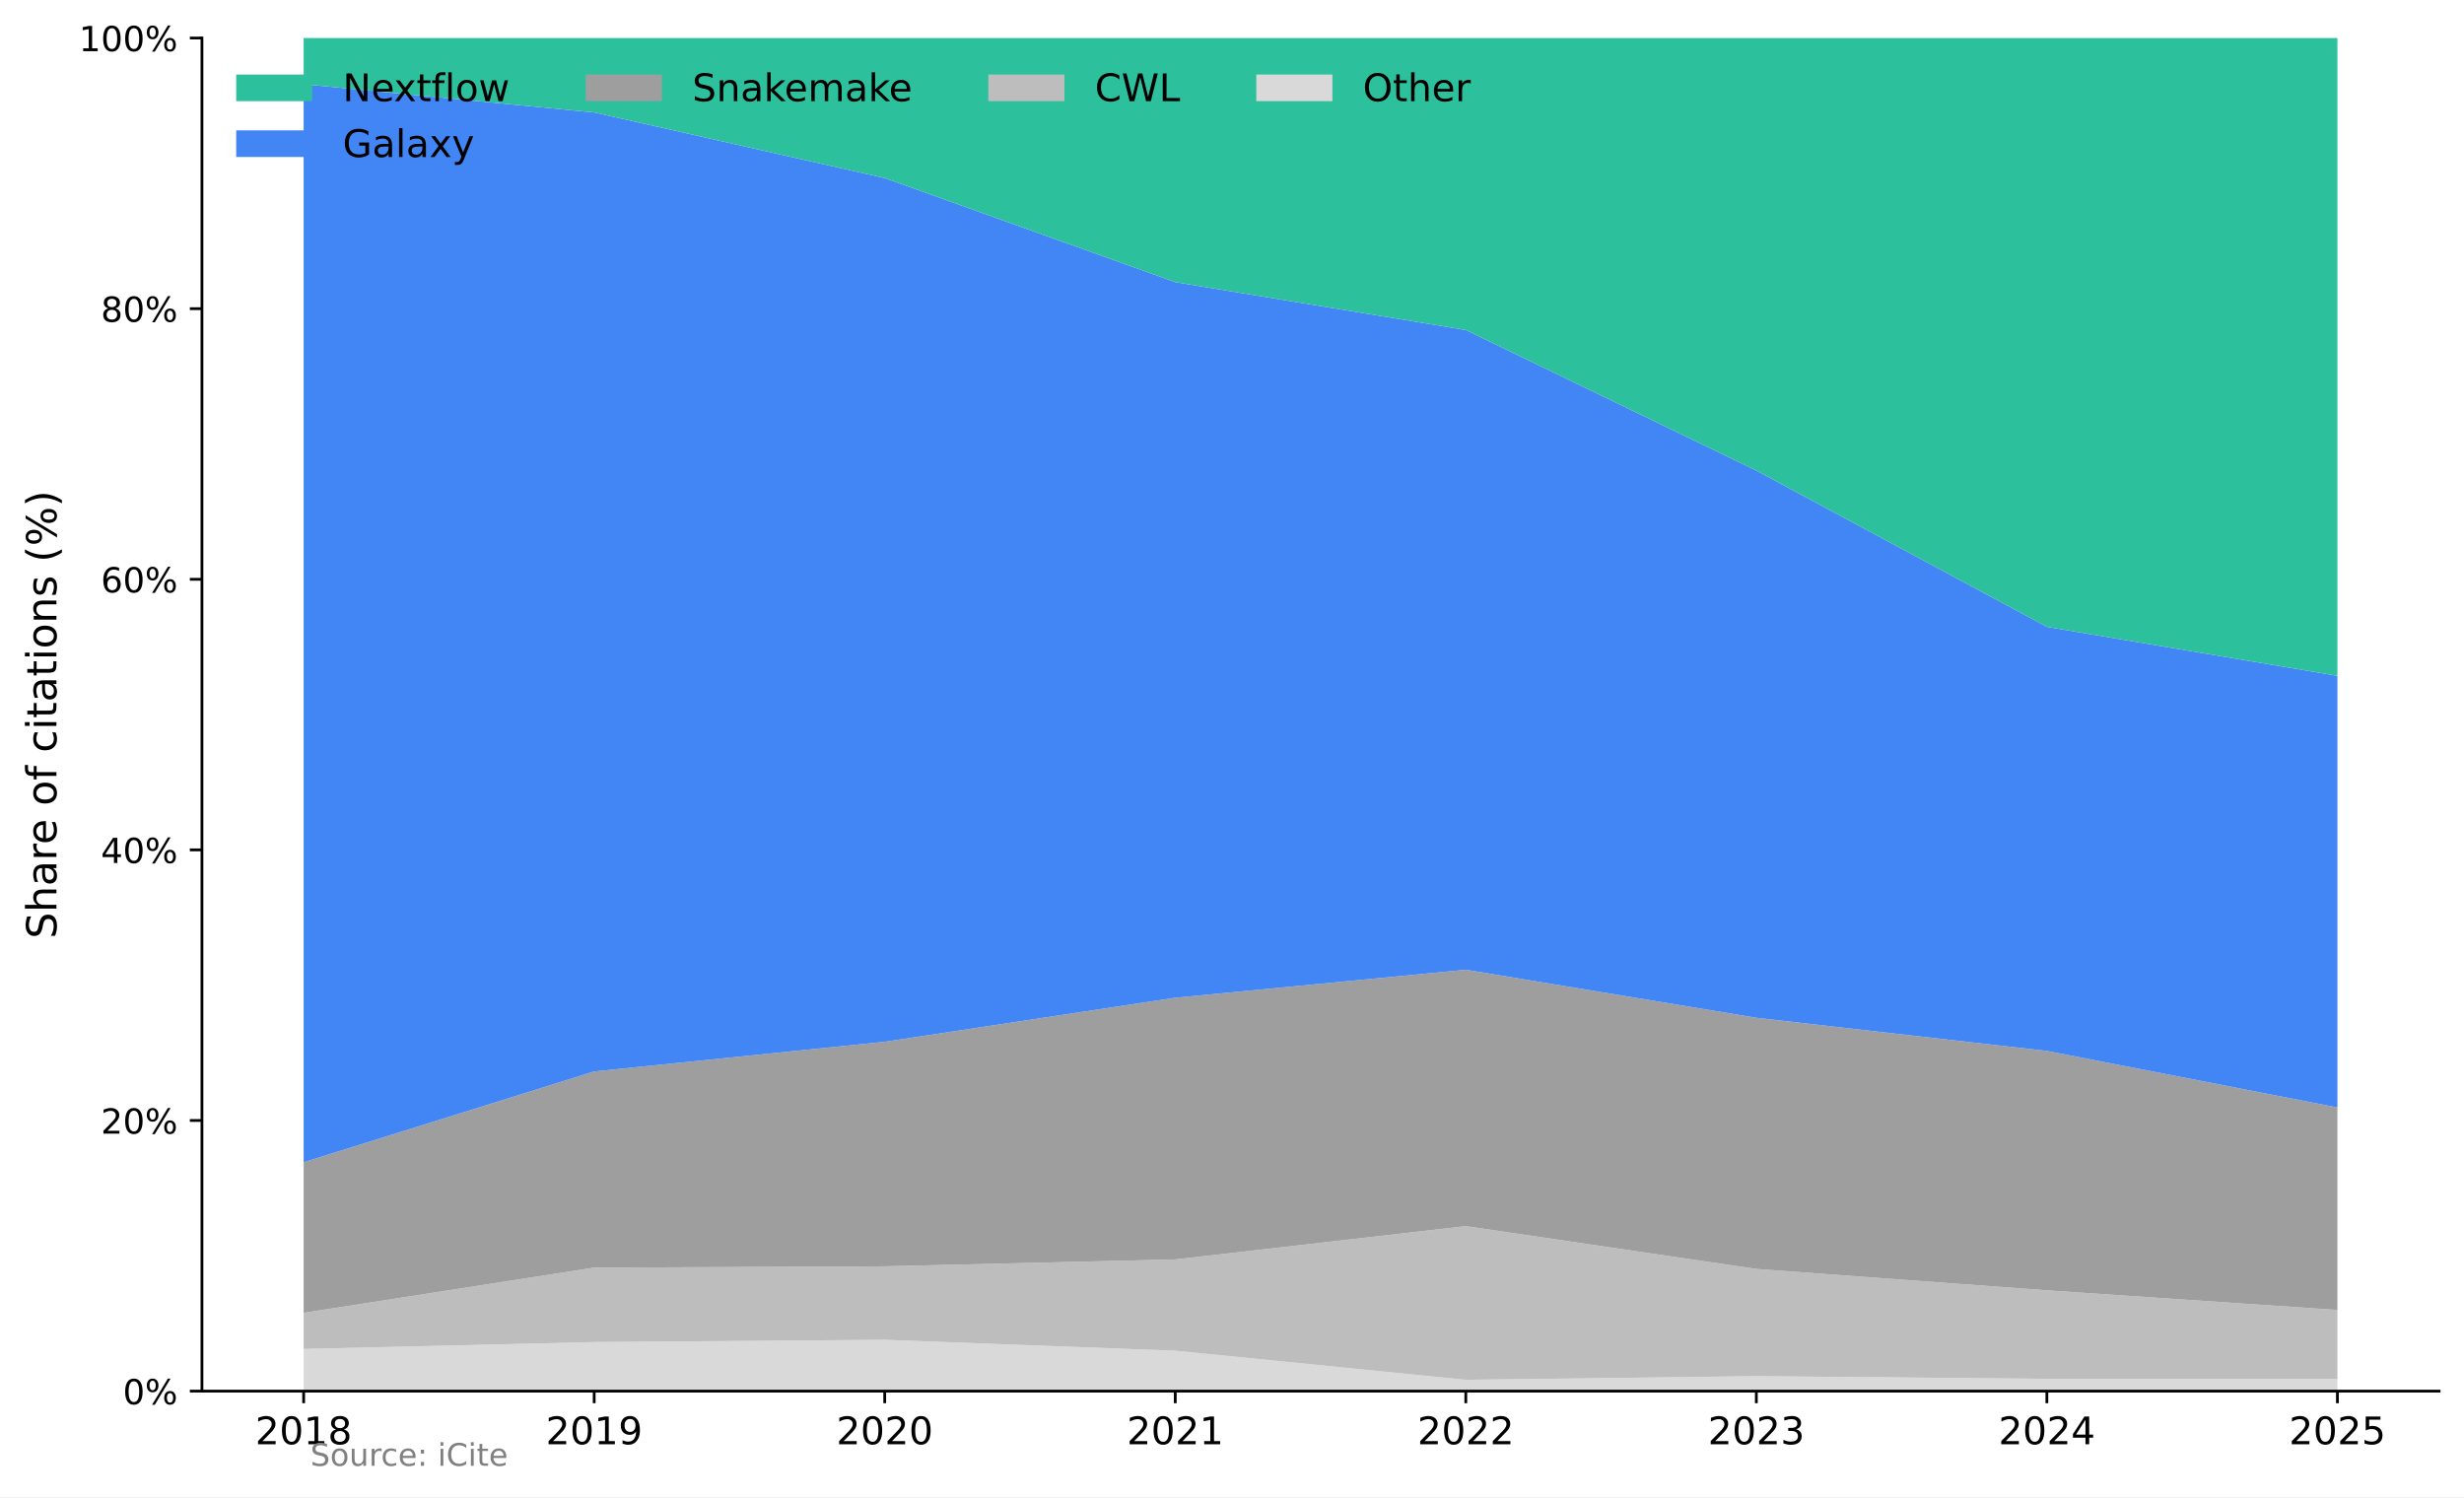
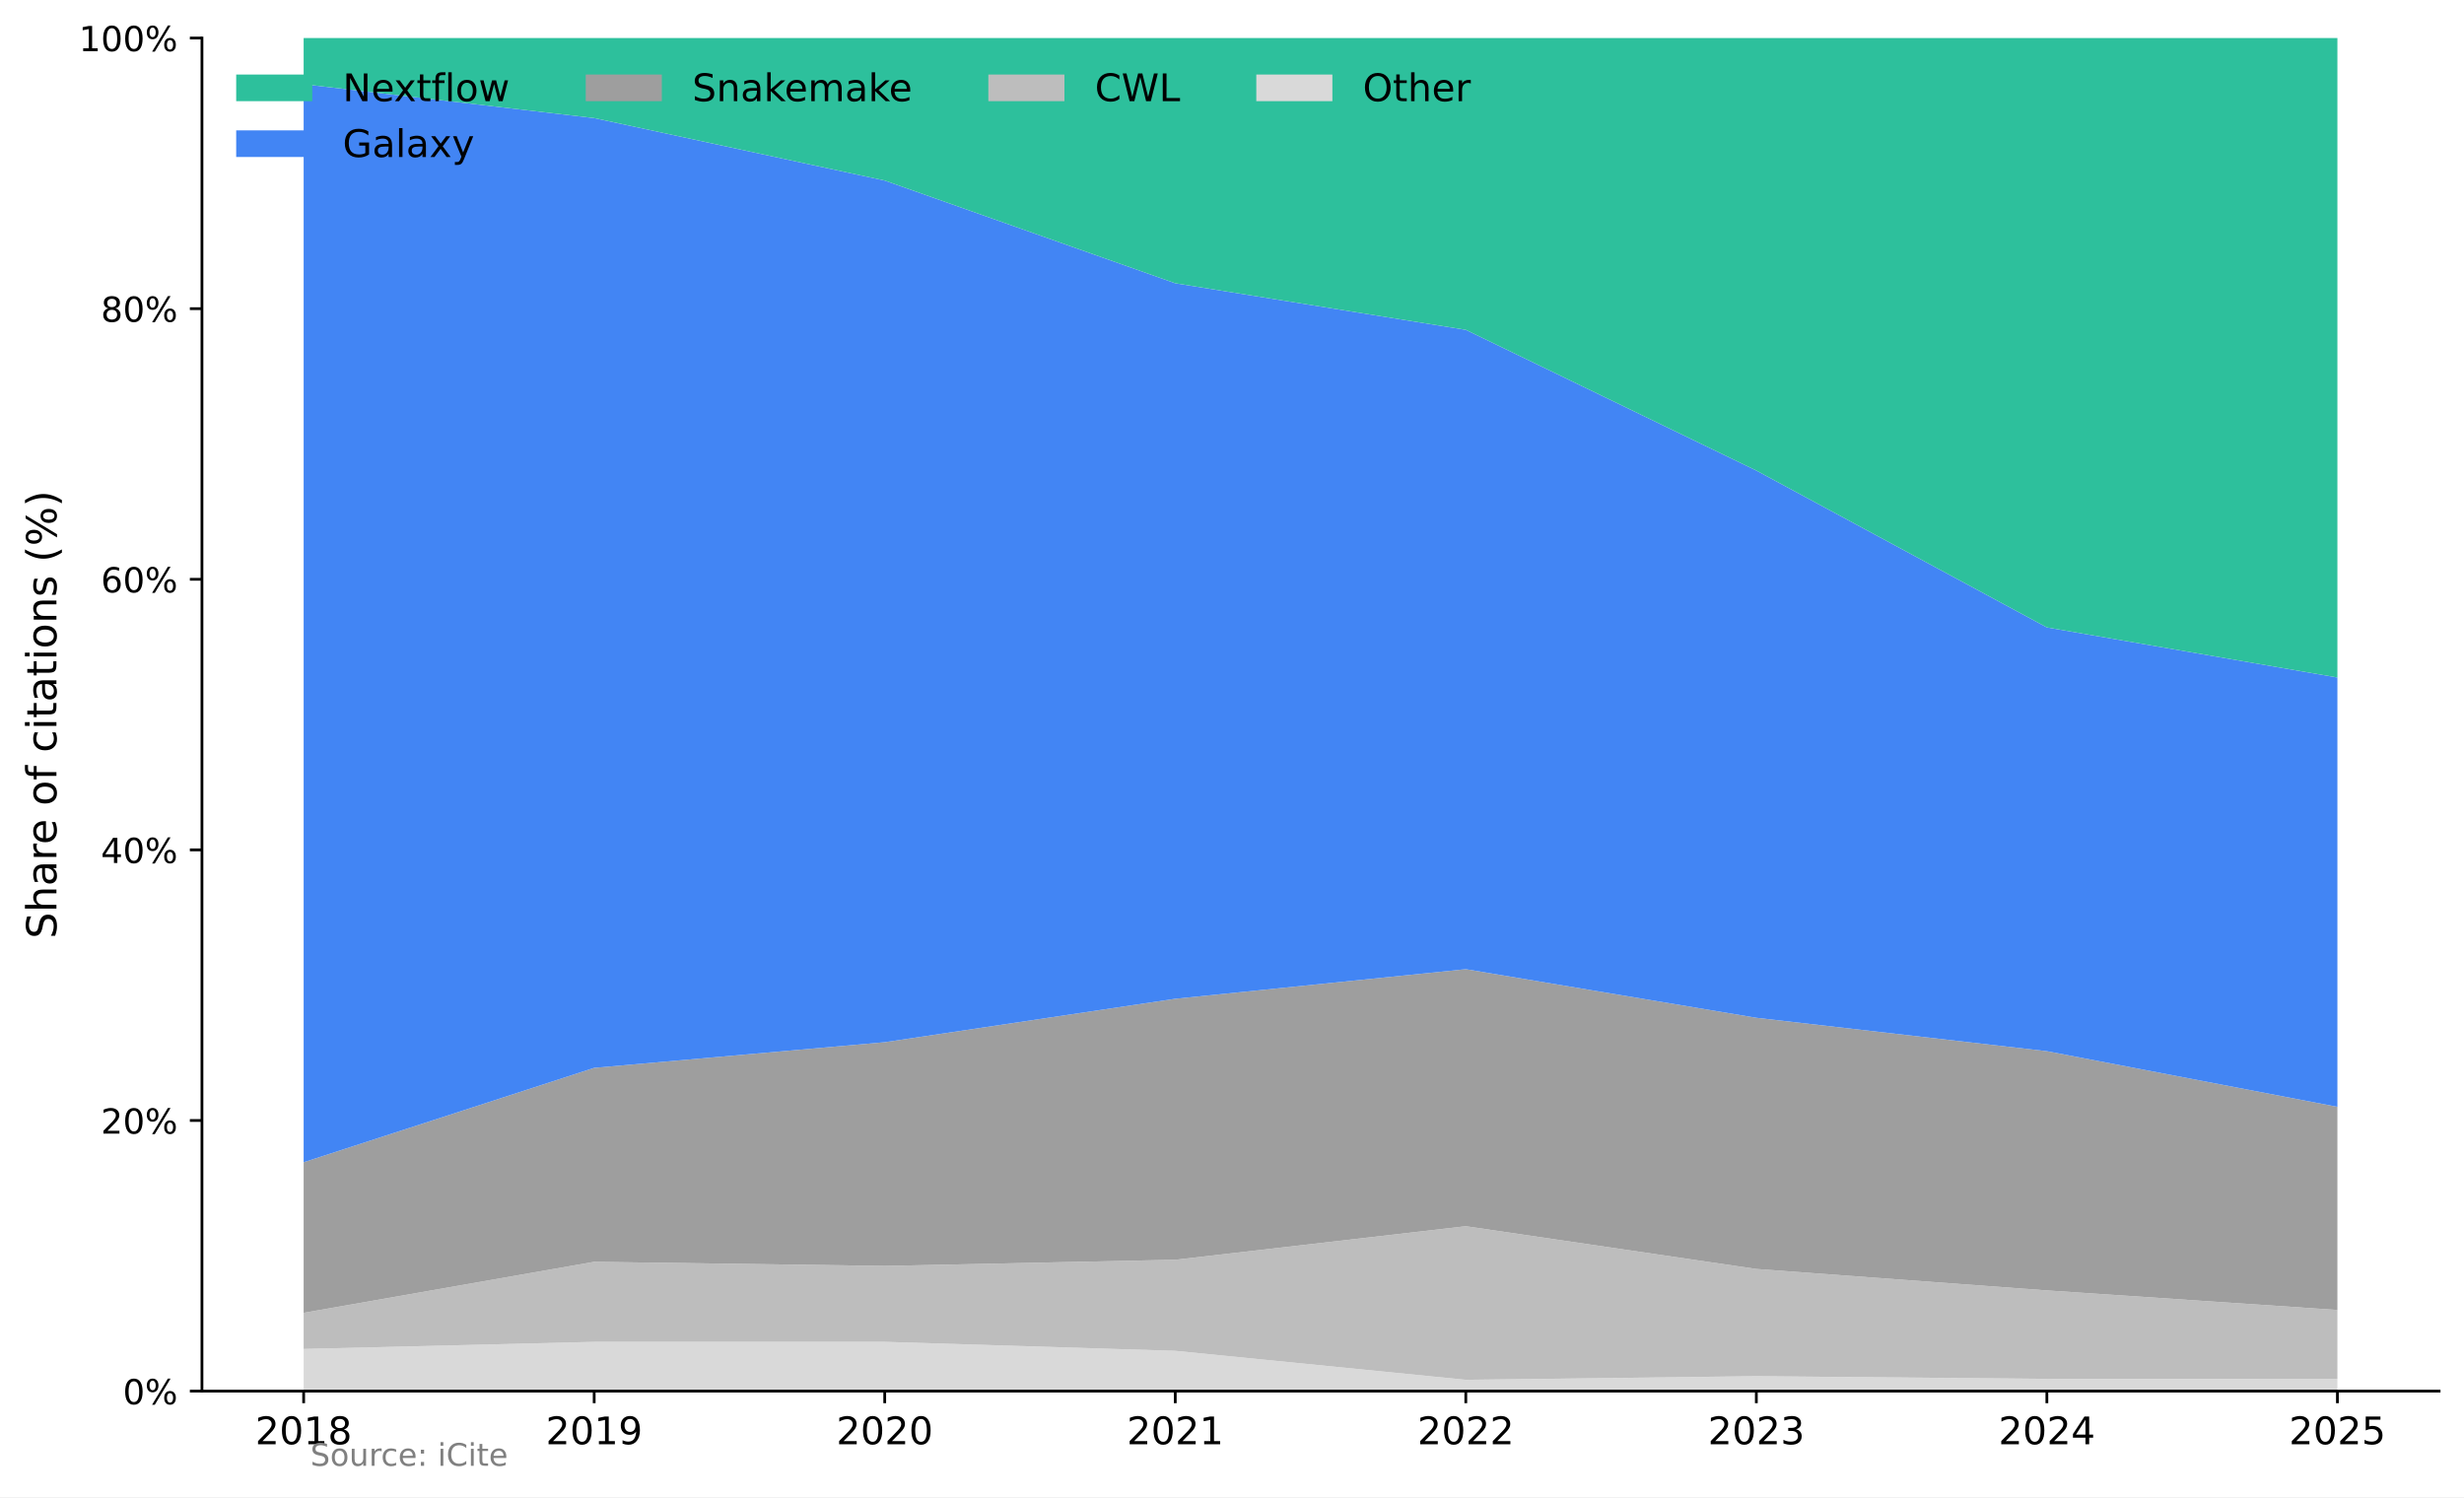
<svg xmlns="http://www.w3.org/2000/svg" xmlns:xlink="http://www.w3.org/1999/xlink" width="712.548pt" height="432.991pt" viewBox="0 0 712.548 432.991" version="1.1">
  <defs>
    <style type="text/css">*{stroke-linejoin: round; stroke-linecap: butt}</style>
  </defs>
  <g id="figure_1">
    <g id="patch_1">
      <path d="M -0 432.991  L 712.548 432.991  L 712.548 0  L -0 0  z " style="fill: #ffffff" />
    </g>
    <g id="axes_1">
      <g id="patch_2">
        <path d="M 58.403 402.319  L 705.348 402.319  L 705.348 10.999  L 58.403 10.999  z " style="fill: #ffffff" />
      </g>
      <g id="FillBetweenPolyCollection_1">
-         <path d="M 87.809 390.127  L 87.809 402.319  L 171.828 402.319  L 255.847 402.319  L 339.866 402.319  L 423.885 402.319  L 507.904 402.319  L 591.922 402.319  L 675.941 402.319  L 675.941 398.763  L 675.941 398.763  L 591.922 398.768  L 507.904 397.993  L 423.885 399.045  L 339.866 390.638  L 255.847 387.484  L 171.828 388.134  L 87.809 390.127  z " clip-path="url(#p2b84b7b05d)" style="fill: #d9d9d9" />
+         <path d="M 87.809 390.127  L 87.809 402.319  L 171.828 402.319  L 255.847 402.319  L 339.866 402.319  L 423.885 402.319  L 507.904 402.319  L 591.922 402.319  L 675.941 402.319  L 675.941 398.744  L 675.941 398.744  L 591.922 398.771  L 507.904 397.993  L 423.885 399.047  L 339.866 390.668  L 255.847 388.068  L 171.828 388.073  L 87.809 390.127  z " clip-path="url(#p3585b4123d)" style="fill: #d9d9d9" />
      </g>
      <g id="FillBetweenPolyCollection_2">
-         <path d="M 87.809 379.676  L 87.809 390.127  L 171.828 388.134  L 255.847 387.484  L 339.866 390.638  L 423.885 399.045  L 507.904 397.993  L 591.922 398.768  L 675.941 398.763  L 675.941 378.847  L 675.941 378.847  L 591.922 373.174  L 507.904 366.99  L 423.885 354.603  L 339.866 364.228  L 255.847 366.234  L 171.828 366.611  L 87.809 379.676  z " clip-path="url(#p2b84b7b05d)" style="fill: #bdbdbd" />
+         <path d="M 87.809 379.676  L 87.809 390.127  L 171.828 388.073  L 255.847 388.068  L 339.866 390.668  L 423.885 399.047  L 507.904 397.993  L 591.922 398.771  L 675.941 398.744  L 675.941 378.845  L 675.941 378.845  L 591.922 373.196  L 507.904 366.99  L 423.885 354.631  L 339.866 364.327  L 255.847 366.114  L 171.828 364.923  L 87.809 379.676  z " clip-path="url(#p3585b4123d)" style="fill: #bdbdbd" />
      </g>
      <g id="FillBetweenPolyCollection_3">
-         <path d="M 87.809 336.132  L 87.809 379.676  L 171.828 366.611  L 255.847 366.234  L 339.866 364.228  L 423.885 354.603  L 507.904 366.99  L 591.922 373.174  L 675.941 378.847  L 675.941 320.285  L 675.941 320.285  L 591.922 303.934  L 507.904 294.35  L 423.885 280.456  L 339.866 288.555  L 255.847 301.282  L 171.828 309.87  L 87.809 336.132  z " clip-path="url(#p2b84b7b05d)" style="fill: #9e9e9e" />
+         <path d="M 87.809 336.132  L 87.809 379.676  L 171.828 364.923  L 255.847 366.114  L 339.866 364.327  L 423.885 354.631  L 507.904 366.99  L 591.922 373.196  L 675.941 378.845  L 675.941 320.099  L 675.941 320.099  L 591.922 304.009  L 507.904 294.35  L 423.885 280.295  L 339.866 288.849  L 255.847 301.408  L 171.828 308.83  L 87.809 336.132  z " clip-path="url(#p3585b4123d)" style="fill: #9e9e9e" />
      </g>
      <g id="FillBetweenPolyCollection_4">
-         <path d="M 87.809 24.353  L 87.809 336.132  L 171.828 309.87  L 255.847 301.282  L 339.866 288.555  L 423.885 280.456  L 507.904 294.35  L 591.922 303.934  L 675.941 320.285  L 675.941 195.457  L 675.941 195.457  L 591.922 181.286  L 507.904 136.092  L 423.885 95.438  L 339.866 81.594  L 255.847 51.494  L 171.828 32.522  L 87.809 24.353  z " clip-path="url(#p2b84b7b05d)" style="fill: #4285f4" />
+         <path d="M 87.809 24.353  L 87.809 336.132  L 171.828 308.83  L 255.847 301.408  L 339.866 288.849  L 423.885 280.295  L 507.904 294.35  L 591.922 304.009  L 675.941 320.099  L 675.941 195.935  L 675.941 195.935  L 591.922 181.453  L 507.904 136.092  L 423.885 95.388  L 339.866 81.918  L 255.847 52.211  L 171.828 34.149  L 87.809 24.353  z " clip-path="url(#p3585b4123d)" style="fill: #4285f4" />
      </g>
      <g id="FillBetweenPolyCollection_5">
-         <path d="M 87.809 10.999  L 87.809 24.353  L 171.828 32.522  L 255.847 51.494  L 339.866 81.594  L 423.885 95.438  L 507.904 136.092  L 591.922 181.286  L 675.941 195.457  L 675.941 10.999  L 675.941 10.999  L 591.922 10.999  L 507.904 10.999  L 423.885 10.999  L 339.866 10.999  L 255.847 10.999  L 171.828 10.999  L 87.809 10.999  z " clip-path="url(#p2b84b7b05d)" style="fill: #2dc09c" />
+         <path d="M 87.809 10.999  L 87.809 24.353  L 171.828 34.149  L 255.847 52.211  L 339.866 81.918  L 423.885 95.388  L 507.904 136.092  L 591.922 181.453  L 675.941 195.935  L 675.941 10.999  L 675.941 10.999  L 591.922 10.999  L 507.904 10.999  L 423.885 10.999  L 339.866 10.999  L 255.847 10.999  L 171.828 10.999  L 87.809 10.999  z " clip-path="url(#p3585b4123d)" style="fill: #2dc09c" />
      </g>
      <g id="matplotlib.axis_1">
        <g id="xtick_1">
          <g id="line2d_1">
            <defs>
-               <path id="m31b6647104" d="M 0 0  L 0 3.5  " style="stroke: #000000; stroke-width: 0.8" />
-             </defs>
-             <g>
-               <use xlink:href="#m31b6647104" x="87.809" y="402.319" style="stroke: #000000; stroke-width: 0.8" />
+               <path id="m2d43cd7e25" d="M 0 0  L 0 3.5  " style="stroke: #000000; stroke-width: 0.8" />
+             </defs>
+             <g>
+               <use xlink:href="#m2d43cd7e25" x="87.809" y="402.319" style="stroke: #000000; stroke-width: 0.8" />
            </g>
          </g>
          <g id="text_1">
            <g transform="translate(73.8119 417.6775) scale(0.11 -0.11)">
              <defs>
                <path id="DejaVuSans-32" d="M 1228 531  L 3431 531  L 3431 0  L 469 0  L 469 531  Q 828 903 1448 1529  Q 2069 2156 2228 2338  Q 2531 2678 2651 2914  Q 2772 3150 2772 3378  Q 2772 3750 2511 3984  Q 2250 4219 1831 4219  Q 1534 4219 1204 4116  Q 875 4013 500 3803  L 500 4441  Q 881 4594 1212 4672  Q 1544 4750 1819 4750  Q 2544 4750 2975 4387  Q 3406 4025 3406 3419  Q 3406 3131 3298 2873  Q 3191 2616 2906 2266  Q 2828 2175 2409 1742  Q 1991 1309 1228 531  z " transform="scale(0.015625)" />
                <path id="DejaVuSans-30" d="M 2034 4250  Q 1547 4250 1301 3770  Q 1056 3291 1056 2328  Q 1056 1369 1301 889  Q 1547 409 2034 409  Q 2525 409 2770 889  Q 3016 1369 3016 2328  Q 3016 3291 2770 3770  Q 2525 4250 2034 4250  z M 2034 4750  Q 2819 4750 3233 4129  Q 3647 3509 3647 2328  Q 3647 1150 3233 529  Q 2819 -91 2034 -91  Q 1250 -91 836 529  Q 422 1150 422 2328  Q 422 3509 836 4129  Q 1250 4750 2034 4750  z " transform="scale(0.015625)" />
                <path id="DejaVuSans-31" d="M 794 531  L 1825 531  L 1825 4091  L 703 3866  L 703 4441  L 1819 4666  L 2450 4666  L 2450 531  L 3481 531  L 3481 0  L 794 0  L 794 531  z " transform="scale(0.015625)" />
                <path id="DejaVuSans-38" d="M 2034 2216  Q 1584 2216 1326 1975  Q 1069 1734 1069 1313  Q 1069 891 1326 650  Q 1584 409 2034 409  Q 2484 409 2743 651  Q 3003 894 3003 1313  Q 3003 1734 2745 1975  Q 2488 2216 2034 2216  z M 1403 2484  Q 997 2584 770 2862  Q 544 3141 544 3541  Q 544 4100 942 4425  Q 1341 4750 2034 4750  Q 2731 4750 3128 4425  Q 3525 4100 3525 3541  Q 3525 3141 3298 2862  Q 3072 2584 2669 2484  Q 3125 2378 3379 2068  Q 3634 1759 3634 1313  Q 3634 634 3220 271  Q 2806 -91 2034 -91  Q 1263 -91 848 271  Q 434 634 434 1313  Q 434 1759 690 2068  Q 947 2378 1403 2484  z M 1172 3481  Q 1172 3119 1398 2916  Q 1625 2713 2034 2713  Q 2441 2713 2670 2916  Q 2900 3119 2900 3481  Q 2900 3844 2670 4047  Q 2441 4250 2034 4250  Q 1625 4250 1398 4047  Q 1172 3844 1172 3481  z " transform="scale(0.015625)" />
              </defs>
              <use xlink:href="#DejaVuSans-32" />
              <use xlink:href="#DejaVuSans-30" transform="translate(63.62305 0)" />
              <use xlink:href="#DejaVuSans-31" transform="translate(127.2461 0)" />
              <use xlink:href="#DejaVuSans-38" transform="translate(190.8691 0)" />
            </g>
          </g>
        </g>
        <g id="xtick_2">
          <g id="line2d_2">
            <g>
-               <use xlink:href="#m31b6647104" x="171.828" y="402.319" style="stroke: #000000; stroke-width: 0.8" />
+               <use xlink:href="#m2d43cd7e25" x="171.828" y="402.319" style="stroke: #000000; stroke-width: 0.8" />
            </g>
          </g>
          <g id="text_2">
            <g transform="translate(157.8307 417.6775) scale(0.11 -0.11)">
              <defs>
                <path id="DejaVuSans-39" d="M 703 97  L 703 672  Q 941 559 1184 500  Q 1428 441 1663 441  Q 2288 441 2617 861  Q 2947 1281 2994 2138  Q 2813 1869 2534 1725  Q 2256 1581 1919 1581  Q 1219 1581 811 2004  Q 403 2428 403 3163  Q 403 3881 828 4315  Q 1253 4750 1959 4750  Q 2769 4750 3195 4129  Q 3622 3509 3622 2328  Q 3622 1225 3098 567  Q 2575 -91 1691 -91  Q 1453 -91 1209 -44  Q 966 3 703 97  z M 1959 2075  Q 2384 2075 2632 2365  Q 2881 2656 2881 3163  Q 2881 3666 2632 3958  Q 2384 4250 1959 4250  Q 1534 4250 1286 3958  Q 1038 3666 1038 3163  Q 1038 2656 1286 2365  Q 1534 2075 1959 2075  z " transform="scale(0.015625)" />
              </defs>
              <use xlink:href="#DejaVuSans-32" />
              <use xlink:href="#DejaVuSans-30" transform="translate(63.62305 0)" />
              <use xlink:href="#DejaVuSans-31" transform="translate(127.2461 0)" />
              <use xlink:href="#DejaVuSans-39" transform="translate(190.8691 0)" />
            </g>
          </g>
        </g>
        <g id="xtick_3">
          <g id="line2d_3">
            <g>
-               <use xlink:href="#m31b6647104" x="255.847" y="402.319" style="stroke: #000000; stroke-width: 0.8" />
+               <use xlink:href="#m2d43cd7e25" x="255.847" y="402.319" style="stroke: #000000; stroke-width: 0.8" />
            </g>
          </g>
          <g id="text_3">
            <g transform="translate(241.8496 417.6775) scale(0.11 -0.11)">
              <use xlink:href="#DejaVuSans-32" />
              <use xlink:href="#DejaVuSans-30" transform="translate(63.62305 0)" />
              <use xlink:href="#DejaVuSans-32" transform="translate(127.2461 0)" />
              <use xlink:href="#DejaVuSans-30" transform="translate(190.8691 0)" />
            </g>
          </g>
        </g>
        <g id="xtick_4">
          <g id="line2d_4">
            <g>
-               <use xlink:href="#m31b6647104" x="339.866" y="402.319" style="stroke: #000000; stroke-width: 0.8" />
+               <use xlink:href="#m2d43cd7e25" x="339.866" y="402.319" style="stroke: #000000; stroke-width: 0.8" />
            </g>
          </g>
          <g id="text_4">
            <g transform="translate(325.8684 417.6775) scale(0.11 -0.11)">
              <use xlink:href="#DejaVuSans-32" />
              <use xlink:href="#DejaVuSans-30" transform="translate(63.62305 0)" />
              <use xlink:href="#DejaVuSans-32" transform="translate(127.2461 0)" />
              <use xlink:href="#DejaVuSans-31" transform="translate(190.8691 0)" />
            </g>
          </g>
        </g>
        <g id="xtick_5">
          <g id="line2d_5">
            <g>
-               <use xlink:href="#m31b6647104" x="423.885" y="402.319" style="stroke: #000000; stroke-width: 0.8" />
+               <use xlink:href="#m2d43cd7e25" x="423.885" y="402.319" style="stroke: #000000; stroke-width: 0.8" />
            </g>
          </g>
          <g id="text_5">
            <g transform="translate(409.8872 417.6775) scale(0.11 -0.11)">
              <use xlink:href="#DejaVuSans-32" />
              <use xlink:href="#DejaVuSans-30" transform="translate(63.62305 0)" />
              <use xlink:href="#DejaVuSans-32" transform="translate(127.2461 0)" />
              <use xlink:href="#DejaVuSans-32" transform="translate(190.8691 0)" />
            </g>
          </g>
        </g>
        <g id="xtick_6">
          <g id="line2d_6">
            <g>
-               <use xlink:href="#m31b6647104" x="507.904" y="402.319" style="stroke: #000000; stroke-width: 0.8" />
+               <use xlink:href="#m2d43cd7e25" x="507.904" y="402.319" style="stroke: #000000; stroke-width: 0.8" />
            </g>
          </g>
          <g id="text_6">
            <g transform="translate(493.9061 417.6775) scale(0.11 -0.11)">
              <defs>
                <path id="DejaVuSans-33" d="M 2597 2516  Q 3050 2419 3304 2112  Q 3559 1806 3559 1356  Q 3559 666 3084 287  Q 2609 -91 1734 -91  Q 1441 -91 1130 -33  Q 819 25 488 141  L 488 750  Q 750 597 1062 519  Q 1375 441 1716 441  Q 2309 441 2620 675  Q 2931 909 2931 1356  Q 2931 1769 2642 2001  Q 2353 2234 1838 2234  L 1294 2234  L 1294 2753  L 1863 2753  Q 2328 2753 2575 2939  Q 2822 3125 2822 3475  Q 2822 3834 2567 4026  Q 2313 4219 1838 4219  Q 1578 4219 1281 4162  Q 984 4106 628 3988  L 628 4550  Q 988 4650 1302 4700  Q 1616 4750 1894 4750  Q 2613 4750 3031 4423  Q 3450 4097 3450 3541  Q 3450 3153 3228 2886  Q 3006 2619 2597 2516  z " transform="scale(0.015625)" />
              </defs>
              <use xlink:href="#DejaVuSans-32" />
              <use xlink:href="#DejaVuSans-30" transform="translate(63.62305 0)" />
              <use xlink:href="#DejaVuSans-32" transform="translate(127.2461 0)" />
              <use xlink:href="#DejaVuSans-33" transform="translate(190.8691 0)" />
            </g>
          </g>
        </g>
        <g id="xtick_7">
          <g id="line2d_7">
            <g>
-               <use xlink:href="#m31b6647104" x="591.922" y="402.319" style="stroke: #000000; stroke-width: 0.8" />
+               <use xlink:href="#m2d43cd7e25" x="591.922" y="402.319" style="stroke: #000000; stroke-width: 0.8" />
            </g>
          </g>
          <g id="text_7">
            <g transform="translate(577.9249 417.6775) scale(0.11 -0.11)">
              <defs>
                <path id="DejaVuSans-34" d="M 2419 4116  L 825 1625  L 2419 1625  L 2419 4116  z M 2253 4666  L 3047 4666  L 3047 1625  L 3713 1625  L 3713 1100  L 3047 1100  L 3047 0  L 2419 0  L 2419 1100  L 313 1100  L 313 1709  L 2253 4666  z " transform="scale(0.015625)" />
              </defs>
              <use xlink:href="#DejaVuSans-32" />
              <use xlink:href="#DejaVuSans-30" transform="translate(63.62305 0)" />
              <use xlink:href="#DejaVuSans-32" transform="translate(127.2461 0)" />
              <use xlink:href="#DejaVuSans-34" transform="translate(190.8691 0)" />
            </g>
          </g>
        </g>
        <g id="xtick_8">
          <g id="line2d_8">
            <g>
-               <use xlink:href="#m31b6647104" x="675.941" y="402.319" style="stroke: #000000; stroke-width: 0.8" />
+               <use xlink:href="#m2d43cd7e25" x="675.941" y="402.319" style="stroke: #000000; stroke-width: 0.8" />
            </g>
          </g>
          <g id="text_8">
            <g transform="translate(661.9437 417.6775) scale(0.11 -0.11)">
              <defs>
                <path id="DejaVuSans-35" d="M 691 4666  L 3169 4666  L 3169 4134  L 1269 4134  L 1269 2991  Q 1406 3038 1543 3061  Q 1681 3084 1819 3084  Q 2600 3084 3056 2656  Q 3513 2228 3513 1497  Q 3513 744 3044 326  Q 2575 -91 1722 -91  Q 1428 -91 1123 -41  Q 819 9 494 109  L 494 744  Q 775 591 1075 516  Q 1375 441 1709 441  Q 2250 441 2565 725  Q 2881 1009 2881 1497  Q 2881 1984 2565 2268  Q 2250 2553 1709 2553  Q 1456 2553 1204 2497  Q 953 2441 691 2322  L 691 4666  z " transform="scale(0.015625)" />
              </defs>
              <use xlink:href="#DejaVuSans-32" />
              <use xlink:href="#DejaVuSans-30" transform="translate(63.62305 0)" />
              <use xlink:href="#DejaVuSans-32" transform="translate(127.2461 0)" />
              <use xlink:href="#DejaVuSans-35" transform="translate(190.8691 0)" />
            </g>
          </g>
        </g>
      </g>
      <g id="matplotlib.axis_2">
        <g id="ytick_1">
          <g id="line2d_9">
            <defs>
-               <path id="m22e6637d23" d="M 0 0  L -3.5 0  " style="stroke: #000000; stroke-width: 0.8" />
-             </defs>
-             <g>
-               <use xlink:href="#m22e6637d23" x="58.403" y="402.319" style="stroke: #000000; stroke-width: 0.8" />
+               <path id="m9af2d3dd15" d="M 0 0  L -3.5 0  " style="stroke: #000000; stroke-width: 0.8" />
+             </defs>
+             <g>
+               <use xlink:href="#m9af2d3dd15" x="58.403" y="402.319" style="stroke: #000000; stroke-width: 0.8" />
            </g>
          </g>
          <g id="text_9">
            <g transform="translate(35.53875 406.1184) scale(0.1 -0.1)">
              <defs>
                <path id="DejaVuSans-25" d="M 4653 2053  Q 4381 2053 4226 1822  Q 4072 1591 4072 1178  Q 4072 772 4226 539  Q 4381 306 4653 306  Q 4919 306 5073 539  Q 5228 772 5228 1178  Q 5228 1588 5073 1820  Q 4919 2053 4653 2053  z M 4653 2450  Q 5147 2450 5437 2106  Q 5728 1763 5728 1178  Q 5728 594 5436 251  Q 5144 -91 4653 -91  Q 4153 -91 3862 251  Q 3572 594 3572 1178  Q 3572 1766 3864 2108  Q 4156 2450 4653 2450  z M 1428 4353  Q 1159 4353 1004 4120  Q 850 3888 850 3481  Q 850 3069 1003 2837  Q 1156 2606 1428 2606  Q 1700 2606 1854 2837  Q 2009 3069 2009 3481  Q 2009 3884 1853 4118  Q 1697 4353 1428 4353  z M 4250 4750  L 4750 4750  L 1831 -91  L 1331 -91  L 4250 4750  z M 1428 4750  Q 1922 4750 2215 4408  Q 2509 4066 2509 3481  Q 2509 2891 2217 2550  Q 1925 2209 1428 2209  Q 931 2209 642 2551  Q 353 2894 353 3481  Q 353 4063 643 4406  Q 934 4750 1428 4750  z " transform="scale(0.015625)" />
              </defs>
              <use xlink:href="#DejaVuSans-30" />
              <use xlink:href="#DejaVuSans-25" transform="translate(63.62305 0)" />
            </g>
          </g>
        </g>
        <g id="ytick_2">
          <g id="line2d_10">
            <g>
-               <use xlink:href="#m22e6637d23" x="58.403" y="324.055" style="stroke: #000000; stroke-width: 0.8" />
+               <use xlink:href="#m9af2d3dd15" x="58.403" y="324.055" style="stroke: #000000; stroke-width: 0.8" />
            </g>
          </g>
          <g id="text_10">
            <g transform="translate(29.17625 327.8544) scale(0.1 -0.1)">
              <use xlink:href="#DejaVuSans-32" />
              <use xlink:href="#DejaVuSans-30" transform="translate(63.62305 0)" />
              <use xlink:href="#DejaVuSans-25" transform="translate(127.2461 0)" />
            </g>
          </g>
        </g>
        <g id="ytick_3">
          <g id="line2d_11">
            <g>
-               <use xlink:href="#m22e6637d23" x="58.403" y="245.791" style="stroke: #000000; stroke-width: 0.8" />
+               <use xlink:href="#m9af2d3dd15" x="58.403" y="245.791" style="stroke: #000000; stroke-width: 0.8" />
            </g>
          </g>
          <g id="text_11">
            <g transform="translate(29.17625 249.5904) scale(0.1 -0.1)">
              <use xlink:href="#DejaVuSans-34" />
              <use xlink:href="#DejaVuSans-30" transform="translate(63.62305 0)" />
              <use xlink:href="#DejaVuSans-25" transform="translate(127.2461 0)" />
            </g>
          </g>
        </g>
        <g id="ytick_4">
          <g id="line2d_12">
            <g>
-               <use xlink:href="#m22e6637d23" x="58.403" y="167.527" style="stroke: #000000; stroke-width: 0.8" />
+               <use xlink:href="#m9af2d3dd15" x="58.403" y="167.527" style="stroke: #000000; stroke-width: 0.8" />
            </g>
          </g>
          <g id="text_12">
            <g transform="translate(29.17625 171.3264) scale(0.1 -0.1)">
              <defs>
                <path id="DejaVuSans-36" d="M 2113 2584  Q 1688 2584 1439 2293  Q 1191 2003 1191 1497  Q 1191 994 1439 701  Q 1688 409 2113 409  Q 2538 409 2786 701  Q 3034 994 3034 1497  Q 3034 2003 2786 2293  Q 2538 2584 2113 2584  z M 3366 4563  L 3366 3988  Q 3128 4100 2886 4159  Q 2644 4219 2406 4219  Q 1781 4219 1451 3797  Q 1122 3375 1075 2522  Q 1259 2794 1537 2939  Q 1816 3084 2150 3084  Q 2853 3084 3261 2657  Q 3669 2231 3669 1497  Q 3669 778 3244 343  Q 2819 -91 2113 -91  Q 1303 -91 875 529  Q 447 1150 447 2328  Q 447 3434 972 4092  Q 1497 4750 2381 4750  Q 2619 4750 2861 4703  Q 3103 4656 3366 4563  z " transform="scale(0.015625)" />
              </defs>
              <use xlink:href="#DejaVuSans-36" />
              <use xlink:href="#DejaVuSans-30" transform="translate(63.62305 0)" />
              <use xlink:href="#DejaVuSans-25" transform="translate(127.2461 0)" />
            </g>
          </g>
        </g>
        <g id="ytick_5">
          <g id="line2d_13">
            <g>
-               <use xlink:href="#m22e6637d23" x="58.403" y="89.263" style="stroke: #000000; stroke-width: 0.8" />
+               <use xlink:href="#m9af2d3dd15" x="58.403" y="89.263" style="stroke: #000000; stroke-width: 0.8" />
            </g>
          </g>
          <g id="text_13">
            <g transform="translate(29.17625 93.06244) scale(0.1 -0.1)">
              <use xlink:href="#DejaVuSans-38" />
              <use xlink:href="#DejaVuSans-30" transform="translate(63.62305 0)" />
              <use xlink:href="#DejaVuSans-25" transform="translate(127.2461 0)" />
            </g>
          </g>
        </g>
        <g id="ytick_6">
          <g id="line2d_14">
            <g>
-               <use xlink:href="#m22e6637d23" x="58.403" y="10.999" style="stroke: #000000; stroke-width: 0.8" />
+               <use xlink:href="#m9af2d3dd15" x="58.403" y="10.999" style="stroke: #000000; stroke-width: 0.8" />
            </g>
          </g>
          <g id="text_14">
            <g transform="translate(22.81375 14.79844) scale(0.1 -0.1)">
              <use xlink:href="#DejaVuSans-31" />
              <use xlink:href="#DejaVuSans-30" transform="translate(63.62305 0)" />
              <use xlink:href="#DejaVuSans-30" transform="translate(127.2461 0)" />
              <use xlink:href="#DejaVuSans-25" transform="translate(190.8691 0)" />
            </g>
          </g>
        </g>
        <g id="text_15">
          <g transform="translate(16.31812 271.4714) rotate(-90) scale(0.12 -0.12)">
            <defs>
              <path id="DejaVuSans-53" d="M 3425 4513  L 3425 3897  Q 3066 4069 2747 4153  Q 2428 4238 2131 4238  Q 1616 4238 1336 4038  Q 1056 3838 1056 3469  Q 1056 3159 1242 3001  Q 1428 2844 1947 2747  L 2328 2669  Q 3034 2534 3370 2195  Q 3706 1856 3706 1288  Q 3706 609 3251 259  Q 2797 -91 1919 -91  Q 1588 -91 1214 -16  Q 841 59 441 206  L 441 856  Q 825 641 1194 531  Q 1563 422 1919 422  Q 2459 422 2753 634  Q 3047 847 3047 1241  Q 3047 1584 2836 1778  Q 2625 1972 2144 2069  L 1759 2144  Q 1053 2284 737 2584  Q 422 2884 422 3419  Q 422 4038 858 4394  Q 1294 4750 2059 4750  Q 2388 4750 2728 4690  Q 3069 4631 3425 4513  z " transform="scale(0.015625)" />
              <path id="DejaVuSans-68" d="M 3513 2113  L 3513 0  L 2938 0  L 2938 2094  Q 2938 2591 2744 2837  Q 2550 3084 2163 3084  Q 1697 3084 1428 2787  Q 1159 2491 1159 1978  L 1159 0  L 581 0  L 581 4863  L 1159 4863  L 1159 2956  Q 1366 3272 1645 3428  Q 1925 3584 2291 3584  Q 2894 3584 3203 3211  Q 3513 2838 3513 2113  z " transform="scale(0.015625)" />
              <path id="DejaVuSans-61" d="M 2194 1759  Q 1497 1759 1228 1600  Q 959 1441 959 1056  Q 959 750 1161 570  Q 1363 391 1709 391  Q 2188 391 2477 730  Q 2766 1069 2766 1631  L 2766 1759  L 2194 1759  z M 3341 1997  L 3341 0  L 2766 0  L 2766 531  Q 2569 213 2275 61  Q 1981 -91 1556 -91  Q 1019 -91 701 211  Q 384 513 384 1019  Q 384 1609 779 1909  Q 1175 2209 1959 2209  L 2766 2209  L 2766 2266  Q 2766 2663 2505 2880  Q 2244 3097 1772 3097  Q 1472 3097 1187 3025  Q 903 2953 641 2809  L 641 3341  Q 956 3463 1253 3523  Q 1550 3584 1831 3584  Q 2591 3584 2966 3190  Q 3341 2797 3341 1997  z " transform="scale(0.015625)" />
              <path id="DejaVuSans-72" d="M 2631 2963  Q 2534 3019 2420 3045  Q 2306 3072 2169 3072  Q 1681 3072 1420 2755  Q 1159 2438 1159 1844  L 1159 0  L 581 0  L 581 3500  L 1159 3500  L 1159 2956  Q 1341 3275 1631 3429  Q 1922 3584 2338 3584  Q 2397 3584 2469 3576  Q 2541 3569 2628 3553  L 2631 2963  z " transform="scale(0.015625)" />
              <path id="DejaVuSans-65" d="M 3597 1894  L 3597 1613  L 953 1613  Q 991 1019 1311 708  Q 1631 397 2203 397  Q 2534 397 2845 478  Q 3156 559 3463 722  L 3463 178  Q 3153 47 2828 -22  Q 2503 -91 2169 -91  Q 1331 -91 842 396  Q 353 884 353 1716  Q 353 2575 817 3079  Q 1281 3584 2069 3584  Q 2775 3584 3186 3129  Q 3597 2675 3597 1894  z M 3022 2063  Q 3016 2534 2758 2815  Q 2500 3097 2075 3097  Q 1594 3097 1305 2825  Q 1016 2553 972 2059  L 3022 2063  z " transform="scale(0.015625)" />
              <path id="DejaVuSans-20" transform="scale(0.015625)" />
              <path id="DejaVuSans-6f" d="M 1959 3097  Q 1497 3097 1228 2736  Q 959 2375 959 1747  Q 959 1119 1226 758  Q 1494 397 1959 397  Q 2419 397 2687 759  Q 2956 1122 2956 1747  Q 2956 2369 2687 2733  Q 2419 3097 1959 3097  z M 1959 3584  Q 2709 3584 3137 3096  Q 3566 2609 3566 1747  Q 3566 888 3137 398  Q 2709 -91 1959 -91  Q 1206 -91 779 398  Q 353 888 353 1747  Q 353 2609 779 3096  Q 1206 3584 1959 3584  z " transform="scale(0.015625)" />
              <path id="DejaVuSans-66" d="M 2375 4863  L 2375 4384  L 1825 4384  Q 1516 4384 1395 4259  Q 1275 4134 1275 3809  L 1275 3500  L 2222 3500  L 2222 3053  L 1275 3053  L 1275 0  L 697 0  L 697 3053  L 147 3053  L 147 3500  L 697 3500  L 697 3744  Q 697 4328 969 4595  Q 1241 4863 1831 4863  L 2375 4863  z " transform="scale(0.015625)" />
              <path id="DejaVuSans-63" d="M 3122 3366  L 3122 2828  Q 2878 2963 2633 3030  Q 2388 3097 2138 3097  Q 1578 3097 1268 2742  Q 959 2388 959 1747  Q 959 1106 1268 751  Q 1578 397 2138 397  Q 2388 397 2633 464  Q 2878 531 3122 666  L 3122 134  Q 2881 22 2623 -34  Q 2366 -91 2075 -91  Q 1284 -91 818 406  Q 353 903 353 1747  Q 353 2603 823 3093  Q 1294 3584 2113 3584  Q 2378 3584 2631 3529  Q 2884 3475 3122 3366  z " transform="scale(0.015625)" />
              <path id="DejaVuSans-69" d="M 603 3500  L 1178 3500  L 1178 0  L 603 0  L 603 3500  z M 603 4863  L 1178 4863  L 1178 4134  L 603 4134  L 603 4863  z " transform="scale(0.015625)" />
              <path id="DejaVuSans-74" d="M 1172 4494  L 1172 3500  L 2356 3500  L 2356 3053  L 1172 3053  L 1172 1153  Q 1172 725 1289 603  Q 1406 481 1766 481  L 2356 481  L 2356 0  L 1766 0  Q 1100 0 847 248  Q 594 497 594 1153  L 594 3053  L 172 3053  L 172 3500  L 594 3500  L 594 4494  L 1172 4494  z " transform="scale(0.015625)" />
              <path id="DejaVuSans-6e" d="M 3513 2113  L 3513 0  L 2938 0  L 2938 2094  Q 2938 2591 2744 2837  Q 2550 3084 2163 3084  Q 1697 3084 1428 2787  Q 1159 2491 1159 1978  L 1159 0  L 581 0  L 581 3500  L 1159 3500  L 1159 2956  Q 1366 3272 1645 3428  Q 1925 3584 2291 3584  Q 2894 3584 3203 3211  Q 3513 2838 3513 2113  z " transform="scale(0.015625)" />
              <path id="DejaVuSans-73" d="M 2834 3397  L 2834 2853  Q 2591 2978 2328 3040  Q 2066 3103 1784 3103  Q 1356 3103 1142 2972  Q 928 2841 928 2578  Q 928 2378 1081 2264  Q 1234 2150 1697 2047  L 1894 2003  Q 2506 1872 2764 1633  Q 3022 1394 3022 966  Q 3022 478 2636 193  Q 2250 -91 1575 -91  Q 1294 -91 989 -36  Q 684 19 347 128  L 347 722  Q 666 556 975 473  Q 1284 391 1588 391  Q 1994 391 2212 530  Q 2431 669 2431 922  Q 2431 1156 2273 1281  Q 2116 1406 1581 1522  L 1381 1569  Q 847 1681 609 1914  Q 372 2147 372 2553  Q 372 3047 722 3315  Q 1072 3584 1716 3584  Q 2034 3584 2315 3537  Q 2597 3491 2834 3397  z " transform="scale(0.015625)" />
              <path id="DejaVuSans-28" d="M 1984 4856  Q 1566 4138 1362 3434  Q 1159 2731 1159 2009  Q 1159 1288 1364 580  Q 1569 -128 1984 -844  L 1484 -844  Q 1016 -109 783 600  Q 550 1309 550 2009  Q 550 2706 781 3412  Q 1013 4119 1484 4856  L 1984 4856  z " transform="scale(0.015625)" />
              <path id="DejaVuSans-29" d="M 513 4856  L 1013 4856  Q 1481 4119 1714 3412  Q 1947 2706 1947 2009  Q 1947 1309 1714 600  Q 1481 -109 1013 -844  L 513 -844  Q 928 -128 1133 580  Q 1338 1288 1338 2009  Q 1338 2731 1133 3434  Q 928 4138 513 4856  z " transform="scale(0.015625)" />
            </defs>
            <use xlink:href="#DejaVuSans-53" />
            <use xlink:href="#DejaVuSans-68" transform="translate(63.47656 0)" />
            <use xlink:href="#DejaVuSans-61" transform="translate(126.8555 0)" />
            <use xlink:href="#DejaVuSans-72" transform="translate(188.1348 0)" />
            <use xlink:href="#DejaVuSans-65" transform="translate(226.998 0)" />
            <use xlink:href="#DejaVuSans-20" transform="translate(288.5215 0)" />
            <use xlink:href="#DejaVuSans-6f" transform="translate(320.3086 0)" />
            <use xlink:href="#DejaVuSans-66" transform="translate(381.4902 0)" />
            <use xlink:href="#DejaVuSans-20" transform="translate(416.6953 0)" />
            <use xlink:href="#DejaVuSans-63" transform="translate(448.4824 0)" />
            <use xlink:href="#DejaVuSans-69" transform="translate(503.4629 0)" />
            <use xlink:href="#DejaVuSans-74" transform="translate(531.2461 0)" />
            <use xlink:href="#DejaVuSans-61" transform="translate(570.4551 0)" />
            <use xlink:href="#DejaVuSans-74" transform="translate(631.7344 0)" />
            <use xlink:href="#DejaVuSans-69" transform="translate(670.9434 0)" />
            <use xlink:href="#DejaVuSans-6f" transform="translate(698.7266 0)" />
            <use xlink:href="#DejaVuSans-6e" transform="translate(759.9082 0)" />
            <use xlink:href="#DejaVuSans-73" transform="translate(823.2871 0)" />
            <use xlink:href="#DejaVuSans-20" transform="translate(875.3867 0)" />
            <use xlink:href="#DejaVuSans-28" transform="translate(907.1738 0)" />
            <use xlink:href="#DejaVuSans-25" transform="translate(946.1875 0)" />
            <use xlink:href="#DejaVuSans-29" transform="translate(1041.207 0)" />
          </g>
        </g>
      </g>
      <g id="patch_3">
        <path d="M 58.403 402.319  L 58.403 10.999  " style="fill: none; stroke: #000000; stroke-width: 0.8; stroke-linejoin: miter; stroke-linecap: square" />
      </g>
      <g id="patch_4">
        <path d="M 58.403 402.319  L 705.348 402.319  " style="fill: none; stroke: #000000; stroke-width: 0.8; stroke-linejoin: miter; stroke-linecap: square" />
      </g>
      <g id="legend_1">
        <g id="patch_5">
          <path d="M 68.303 29.258  L 90.303 29.258  L 90.303 21.558  L 68.303 21.558  z " style="fill: #2dc09c" />
        </g>
        <g id="text_16">
          <g transform="translate(99.10281 29.2575) scale(0.11 -0.11)">
            <defs>
              <path id="DejaVuSans-4e" d="M 628 4666  L 1478 4666  L 3547 763  L 3547 4666  L 4159 4666  L 4159 0  L 3309 0  L 1241 3903  L 1241 0  L 628 0  L 628 4666  z " transform="scale(0.015625)" />
              <path id="DejaVuSans-78" d="M 3513 3500  L 2247 1797  L 3578 0  L 2900 0  L 1881 1375  L 863 0  L 184 0  L 1544 1831  L 300 3500  L 978 3500  L 1906 2253  L 2834 3500  L 3513 3500  z " transform="scale(0.015625)" />
              <path id="DejaVuSans-6c" d="M 603 4863  L 1178 4863  L 1178 0  L 603 0  L 603 4863  z " transform="scale(0.015625)" />
              <path id="DejaVuSans-77" d="M 269 3500  L 844 3500  L 1563 769  L 2278 3500  L 2956 3500  L 3675 769  L 4391 3500  L 4966 3500  L 4050 0  L 3372 0  L 2619 2869  L 1863 0  L 1184 0  L 269 3500  z " transform="scale(0.015625)" />
            </defs>
            <use xlink:href="#DejaVuSans-4e" />
            <use xlink:href="#DejaVuSans-65" transform="translate(74.80469 0)" />
            <use xlink:href="#DejaVuSans-78" transform="translate(134.5781 0)" />
            <use xlink:href="#DejaVuSans-74" transform="translate(193.7578 0)" />
            <use xlink:href="#DejaVuSans-66" transform="translate(232.9668 0)" />
            <use xlink:href="#DejaVuSans-6c" transform="translate(268.1719 0)" />
            <use xlink:href="#DejaVuSans-6f" transform="translate(295.9551 0)" />
            <use xlink:href="#DejaVuSans-77" transform="translate(357.1367 0)" />
          </g>
        </g>
        <g id="patch_6">
          <path d="M 68.303 45.403  L 90.303 45.403  L 90.303 37.703  L 68.303 37.703  z " style="fill: #4285f4" />
        </g>
        <g id="text_17">
          <g transform="translate(99.10281 45.40344) scale(0.11 -0.11)">
            <defs>
              <path id="DejaVuSans-47" d="M 3809 666  L 3809 1919  L 2778 1919  L 2778 2438  L 4434 2438  L 4434 434  Q 4069 175 3628 42  Q 3188 -91 2688 -91  Q 1594 -91 976 548  Q 359 1188 359 2328  Q 359 3472 976 4111  Q 1594 4750 2688 4750  Q 3144 4750 3555 4637  Q 3966 4525 4313 4306  L 4313 3634  Q 3963 3931 3569 4081  Q 3175 4231 2741 4231  Q 1884 4231 1454 3753  Q 1025 3275 1025 2328  Q 1025 1384 1454 906  Q 1884 428 2741 428  Q 3075 428 3337 486  Q 3600 544 3809 666  z " transform="scale(0.015625)" />
              <path id="DejaVuSans-79" d="M 2059 -325  Q 1816 -950 1584 -1140  Q 1353 -1331 966 -1331  L 506 -1331  L 506 -850  L 844 -850  Q 1081 -850 1212 -737  Q 1344 -625 1503 -206  L 1606 56  L 191 3500  L 800 3500  L 1894 763  L 2988 3500  L 3597 3500  L 2059 -325  z " transform="scale(0.015625)" />
            </defs>
            <use xlink:href="#DejaVuSans-47" />
            <use xlink:href="#DejaVuSans-61" transform="translate(77.49023 0)" />
            <use xlink:href="#DejaVuSans-6c" transform="translate(138.7695 0)" />
            <use xlink:href="#DejaVuSans-61" transform="translate(166.5527 0)" />
            <use xlink:href="#DejaVuSans-78" transform="translate(227.832 0)" />
            <use xlink:href="#DejaVuSans-79" transform="translate(287.0117 0)" />
          </g>
        </g>
        <g id="patch_7">
          <path d="M 169.386 29.258  L 191.386 29.258  L 191.386 21.558  L 169.386 21.558  z " style="fill: #9e9e9e" />
        </g>
        <g id="text_18">
          <g transform="translate(200.1859 29.2575) scale(0.11 -0.11)">
            <defs>
              <path id="DejaVuSans-6b" d="M 581 4863  L 1159 4863  L 1159 1991  L 2875 3500  L 3609 3500  L 1753 1863  L 3688 0  L 2938 0  L 1159 1709  L 1159 0  L 581 0  L 581 4863  z " transform="scale(0.015625)" />
              <path id="DejaVuSans-6d" d="M 3328 2828  Q 3544 3216 3844 3400  Q 4144 3584 4550 3584  Q 5097 3584 5394 3201  Q 5691 2819 5691 2113  L 5691 0  L 5113 0  L 5113 2094  Q 5113 2597 4934 2840  Q 4756 3084 4391 3084  Q 3944 3084 3684 2787  Q 3425 2491 3425 1978  L 3425 0  L 2847 0  L 2847 2094  Q 2847 2600 2669 2842  Q 2491 3084 2119 3084  Q 1678 3084 1418 2786  Q 1159 2488 1159 1978  L 1159 0  L 581 0  L 581 3500  L 1159 3500  L 1159 2956  Q 1356 3278 1631 3431  Q 1906 3584 2284 3584  Q 2666 3584 2933 3390  Q 3200 3197 3328 2828  z " transform="scale(0.015625)" />
            </defs>
            <use xlink:href="#DejaVuSans-53" />
            <use xlink:href="#DejaVuSans-6e" transform="translate(63.47656 0)" />
            <use xlink:href="#DejaVuSans-61" transform="translate(126.8555 0)" />
            <use xlink:href="#DejaVuSans-6b" transform="translate(188.1348 0)" />
            <use xlink:href="#DejaVuSans-65" transform="translate(242.4199 0)" />
            <use xlink:href="#DejaVuSans-6d" transform="translate(303.9434 0)" />
            <use xlink:href="#DejaVuSans-61" transform="translate(401.3555 0)" />
            <use xlink:href="#DejaVuSans-6b" transform="translate(462.6348 0)" />
            <use xlink:href="#DejaVuSans-65" transform="translate(516.9199 0)" />
          </g>
        </g>
        <g id="patch_8">
          <path d="M 285.816 29.258  L 307.816 29.258  L 307.816 21.558  L 285.816 21.558  z " style="fill: #bdbdbd" />
        </g>
        <g id="text_19">
          <g transform="translate(316.6158 29.2575) scale(0.11 -0.11)">
            <defs>
              <path id="DejaVuSans-43" d="M 4122 4306  L 4122 3641  Q 3803 3938 3442 4084  Q 3081 4231 2675 4231  Q 1875 4231 1450 3742  Q 1025 3253 1025 2328  Q 1025 1406 1450 917  Q 1875 428 2675 428  Q 3081 428 3442 575  Q 3803 722 4122 1019  L 4122 359  Q 3791 134 3420 21  Q 3050 -91 2638 -91  Q 1578 -91 968 557  Q 359 1206 359 2328  Q 359 3453 968 4101  Q 1578 4750 2638 4750  Q 3056 4750 3426 4639  Q 3797 4528 4122 4306  z " transform="scale(0.015625)" />
              <path id="DejaVuSans-57" d="M 213 4666  L 850 4666  L 1831 722  L 2809 4666  L 3519 4666  L 4500 722  L 5478 4666  L 6119 4666  L 4947 0  L 4153 0  L 3169 4050  L 2175 0  L 1381 0  L 213 4666  z " transform="scale(0.015625)" />
              <path id="DejaVuSans-4c" d="M 628 4666  L 1259 4666  L 1259 531  L 3531 531  L 3531 0  L 628 0  L 628 4666  z " transform="scale(0.015625)" />
            </defs>
            <use xlink:href="#DejaVuSans-43" />
            <use xlink:href="#DejaVuSans-57" transform="translate(69.82422 0)" />
            <use xlink:href="#DejaVuSans-4c" transform="translate(168.7012 0)" />
          </g>
        </g>
        <g id="patch_9">
          <path d="M 363.302 29.258  L 385.302 29.258  L 385.302 21.558  L 363.302 21.558  z " style="fill: #d9d9d9" />
        </g>
        <g id="text_20">
          <g transform="translate(394.1022 29.2575) scale(0.11 -0.11)">
            <defs>
              <path id="DejaVuSans-4f" d="M 2522 4238  Q 1834 4238 1429 3725  Q 1025 3213 1025 2328  Q 1025 1447 1429 934  Q 1834 422 2522 422  Q 3209 422 3611 934  Q 4013 1447 4013 2328  Q 4013 3213 3611 3725  Q 3209 4238 2522 4238  z M 2522 4750  Q 3503 4750 4090 4092  Q 4678 3434 4678 2328  Q 4678 1225 4090 567  Q 3503 -91 2522 -91  Q 1538 -91 948 565  Q 359 1222 359 2328  Q 359 3434 948 4092  Q 1538 4750 2522 4750  z " transform="scale(0.015625)" />
            </defs>
            <use xlink:href="#DejaVuSans-4f" />
            <use xlink:href="#DejaVuSans-74" transform="translate(78.71094 0)" />
            <use xlink:href="#DejaVuSans-68" transform="translate(117.9199 0)" />
            <use xlink:href="#DejaVuSans-65" transform="translate(181.2988 0)" />
            <use xlink:href="#DejaVuSans-72" transform="translate(242.8223 0)" />
          </g>
        </g>
      </g>
    </g>
    <g id="text_21">
      <g style="fill: #808080" transform="translate(89.74781 423.9192) scale(0.09 -0.09)">
        <defs>
          <path id="DejaVuSans-75" d="M 544 1381  L 544 3500  L 1119 3500  L 1119 1403  Q 1119 906 1312 657  Q 1506 409 1894 409  Q 2359 409 2629 706  Q 2900 1003 2900 1516  L 2900 3500  L 3475 3500  L 3475 0  L 2900 0  L 2900 538  Q 2691 219 2414 64  Q 2138 -91 1772 -91  Q 1169 -91 856 284  Q 544 659 544 1381  z M 1991 3584  L 1991 3584  z " transform="scale(0.015625)" />
          <path id="DejaVuSans-3a" d="M 750 794  L 1409 794  L 1409 0  L 750 0  L 750 794  z M 750 3309  L 1409 3309  L 1409 2516  L 750 2516  L 750 3309  z " transform="scale(0.015625)" />
        </defs>
        <use xlink:href="#DejaVuSans-53" />
        <use xlink:href="#DejaVuSans-6f" transform="translate(63.47656 0)" />
        <use xlink:href="#DejaVuSans-75" transform="translate(124.6582 0)" />
        <use xlink:href="#DejaVuSans-72" transform="translate(188.0371 0)" />
        <use xlink:href="#DejaVuSans-63" transform="translate(226.9004 0)" />
        <use xlink:href="#DejaVuSans-65" transform="translate(281.8809 0)" />
        <use xlink:href="#DejaVuSans-3a" transform="translate(343.4043 0)" />
        <use xlink:href="#DejaVuSans-20" transform="translate(377.0957 0)" />
        <use xlink:href="#DejaVuSans-69" transform="translate(408.8828 0)" />
        <use xlink:href="#DejaVuSans-43" transform="translate(436.666 0)" />
        <use xlink:href="#DejaVuSans-69" transform="translate(506.4902 0)" />
        <use xlink:href="#DejaVuSans-74" transform="translate(534.2734 0)" />
        <use xlink:href="#DejaVuSans-65" transform="translate(573.4824 0)" />
      </g>
    </g>
  </g>
  <defs>
-     <clipPath id="p2b84b7b05d">
+     <clipPath id="p3585b4123d">
      <rect x="58.403" y="10.999" width="646.945" height="391.32" />
    </clipPath>
  </defs>
</svg>
